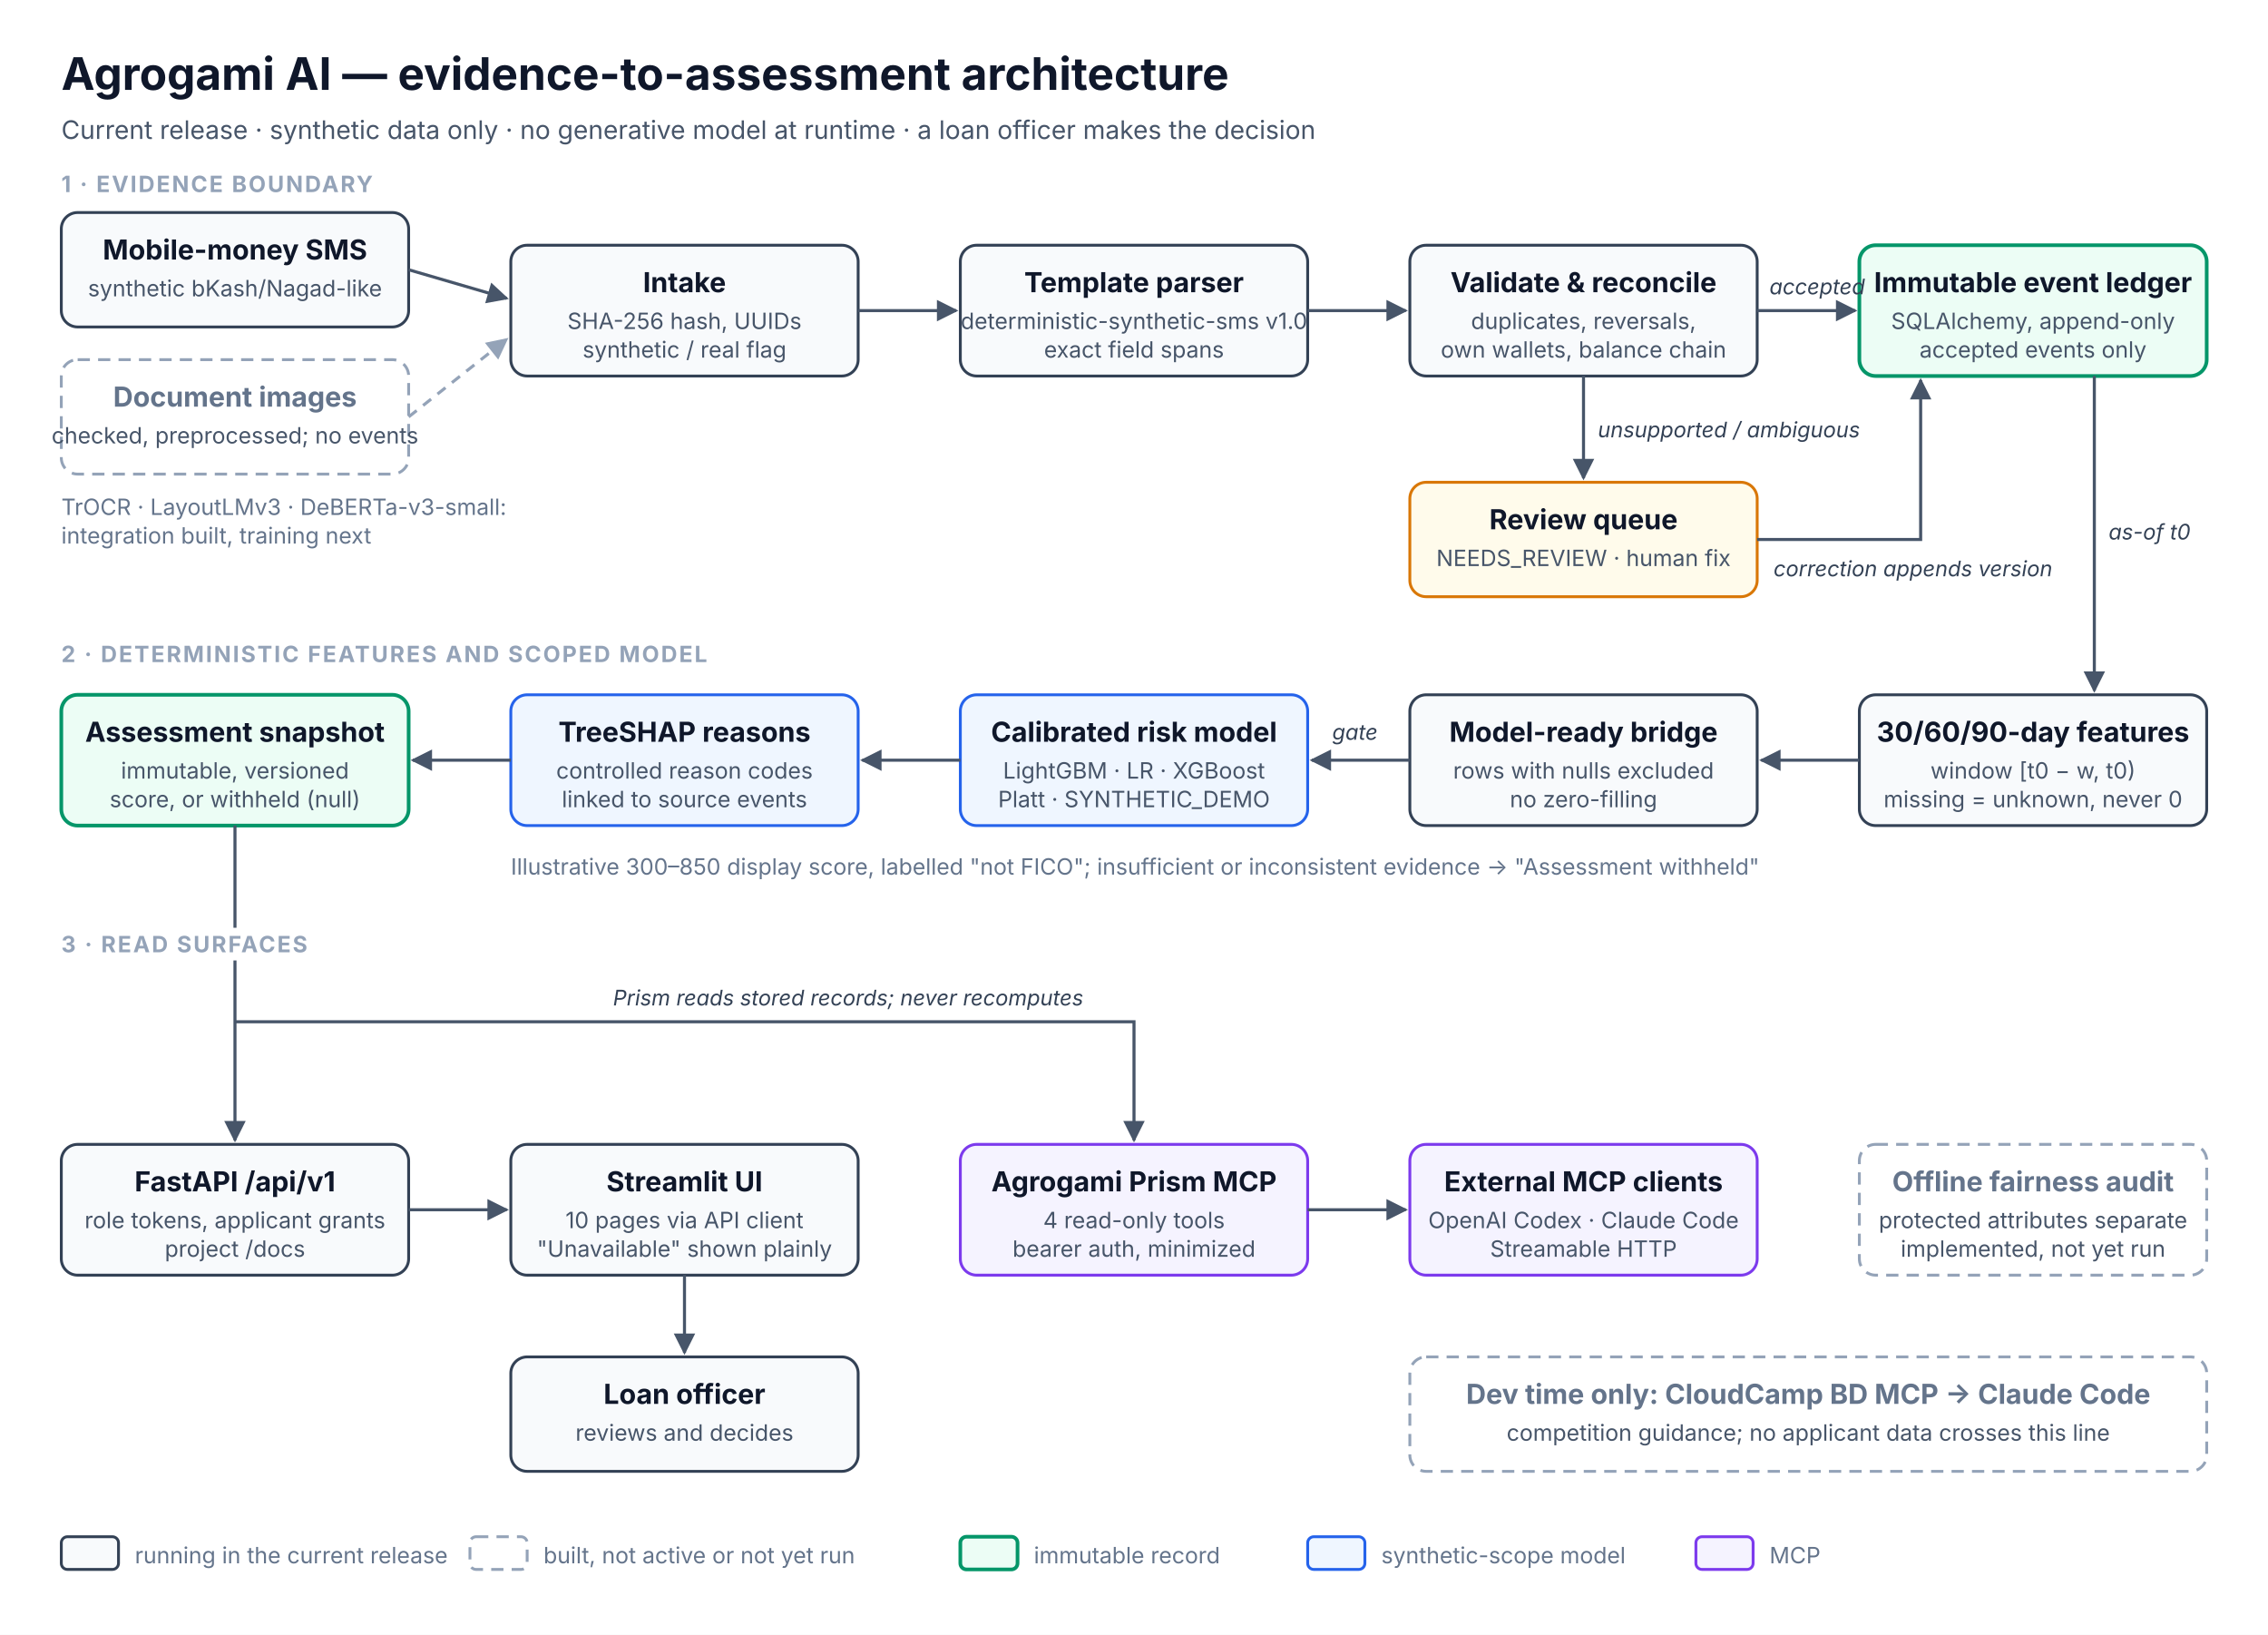
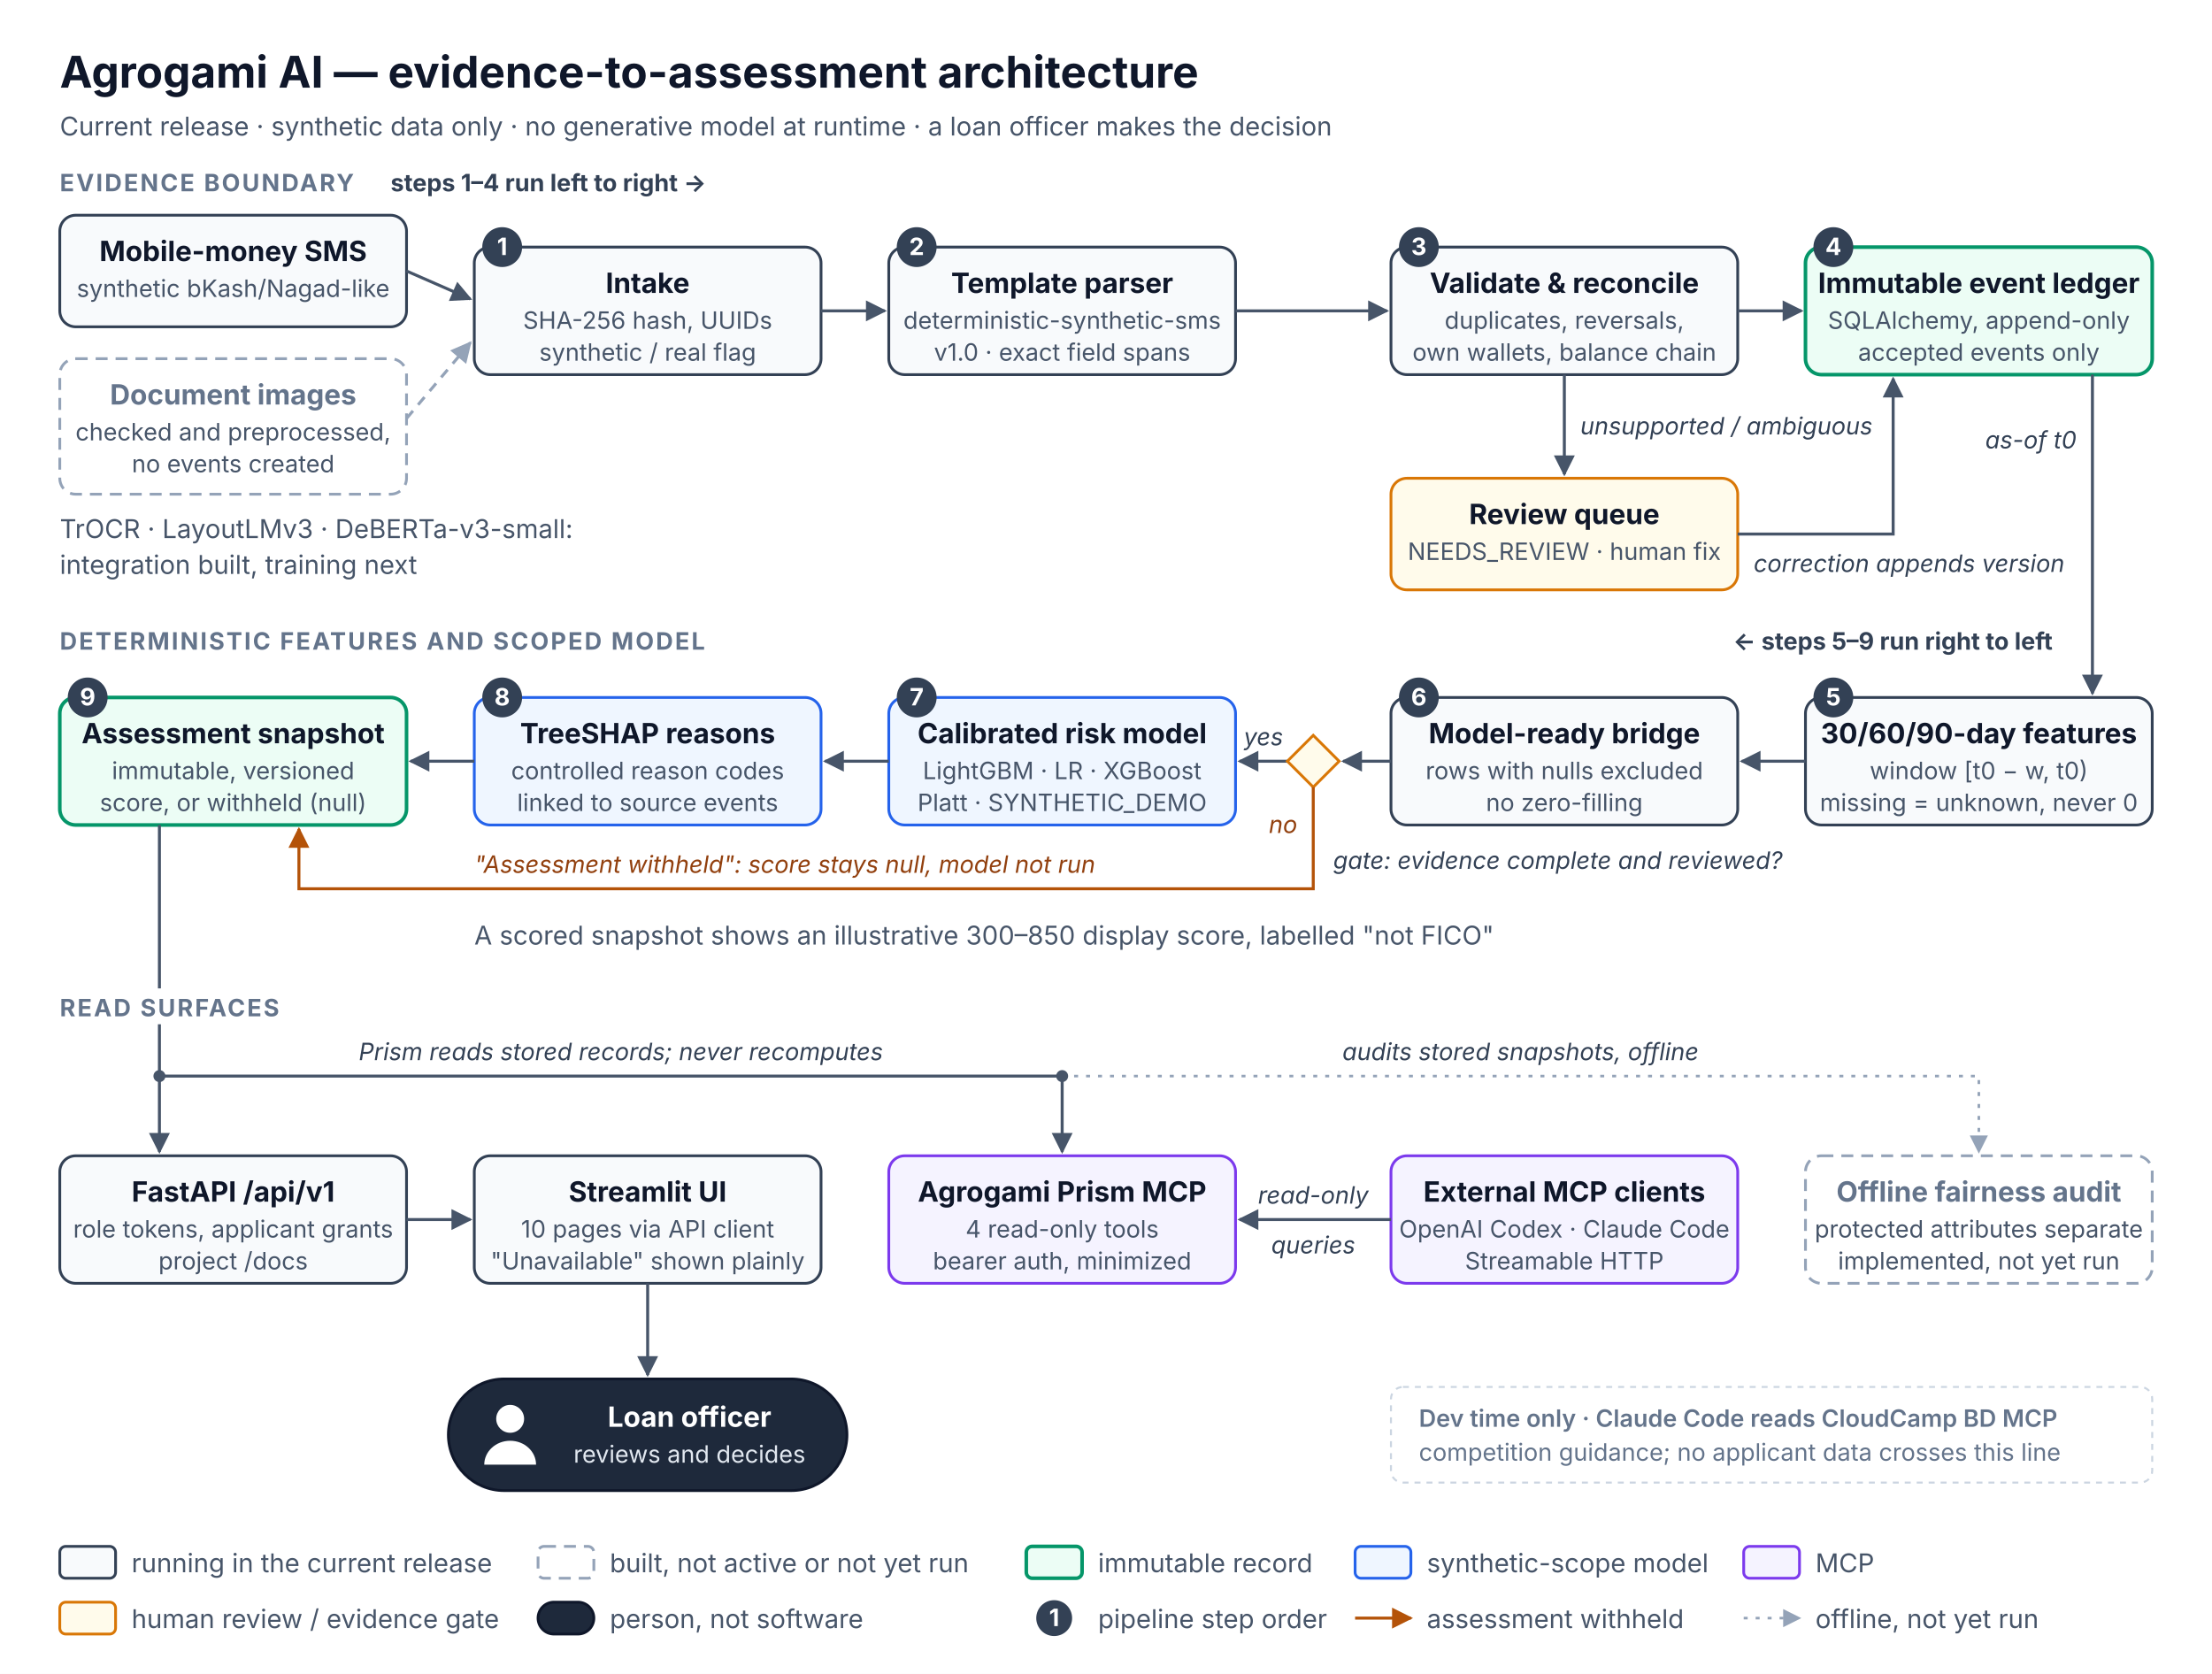
- <svg xmlns="http://www.w3.org/2000/svg" viewBox="0 0 1110 800" width="1110" height="800" font-family="Inter, Segoe UI, Helvetica, Arial, sans-serif" role="img" aria-labelledby="t d">
+ <svg xmlns="http://www.w3.org/2000/svg" viewBox="0 0 1110 840" width="1110" height="840" font-family="Inter, Segoe UI, Helvetica, Arial, sans-serif" role="img" aria-labelledby="t d">
  <defs>
    <marker id="a" viewBox="0 0 10 10" refX="9" refY="5" markerWidth="7" markerHeight="7" orient="auto-start-reverse">
      <path d="M0,0 L10,5 L0,10 z" fill="#475569" />
    </marker>
    <marker id="ag" viewBox="0 0 10 10" refX="9" refY="5" markerWidth="7" markerHeight="7" orient="auto-start-reverse">
      <path d="M0,0 L10,5 L0,10 z" fill="#94a3b8" />
+     </marker>
+     <marker id="aw" viewBox="0 0 10 10" refX="9" refY="5" markerWidth="7" markerHeight="7" orient="auto-start-reverse">
+       <path d="M0,0 L10,5 L0,10 z" fill="#b45309" />
    </marker>
    <style>
      .box{fill:#f8fafc;stroke:#334155;stroke-width:1.4}
      .ev{fill:#ecfdf5;stroke:#059669;stroke-width:1.8}
      .ml{fill:#eff6ff;stroke:#2563eb;stroke-width:1.4}
      .mcp{fill:#f5f3ff;stroke:#7c3aed;stroke-width:1.4}
      .rv{fill:#fffbeb;stroke:#d97706;stroke-width:1.4}
      .off{fill:#ffffff;stroke:#94a3b8;stroke-width:1.4;stroke-dasharray:6 4}
-       .h{font-size:13.5px;font-weight:700;fill:#0f172a;text-anchor:middle}
-       .s{font-size:11px;fill:#475569;text-anchor:middle}
-       .hg{font-size:13.5px;font-weight:700;fill:#64748b;text-anchor:middle}
-       .n{font-size:11px;fill:#64748b}
-       .lbl{font-size:10.5px;fill:#334155;font-style:italic}
+       .person{fill:#1e293b;stroke:#0f172a;stroke-width:1.4}
+       .dev{fill:none;stroke:#cbd5e1;stroke-width:1;stroke-dasharray:3 3}
+       .h{font-size:14px;font-weight:700;fill:#0f172a;text-anchor:middle}
+       .s{font-size:12px;fill:#475569;text-anchor:middle}
+       .hg{font-size:14px;font-weight:700;fill:#64748b;text-anchor:middle}
+       .hp{font-size:14px;font-weight:700;fill:#ffffff;text-anchor:middle}
+       .sp{font-size:12px;fill:#e2e8f0;text-anchor:middle}
+       .n{font-size:13px;fill:#475569}
+       .q{font-size:12px;fill:#64748b}
+       .lbl{font-size:12px;fill:#334155;font-style:italic}
+       .lw{font-size:12px;fill:#92400e;font-style:italic}
      .ln{stroke:#475569;stroke-width:1.5;fill:none;marker-end:url(#a)}
      .lg{stroke:#94a3b8;stroke-width:1.5;fill:none;stroke-dasharray:5 4;marker-end:url(#ag)}
-       .lane{font-size:11px;font-weight:700;fill:#94a3b8;letter-spacing:.08em}
+       .ld{stroke:#94a3b8;stroke-width:1.3;fill:none;stroke-dasharray:2 4;marker-end:url(#ag)}
+       .lx{stroke:#b45309;stroke-width:1.5;fill:none;marker-end:url(#aw)}
+       .lane{font-size:12px;font-weight:700;fill:#64748b;letter-spacing:.08em}
+       .flow{font-size:12px;font-weight:700;fill:#334155}
+       .bc{fill:#334155}
+       .bn{font-size:12px;font-weight:700;fill:#ffffff;text-anchor:middle}
    </style>
  </defs>
-   <rect width="1110" height="800" fill="#ffffff" />
+   <rect width="1110" height="840" fill="#ffffff" />
  <text x="30" y="44" font-size="22" font-weight="700" fill="#0f172a">Agrogami AI — evidence-to-assessment architecture</text>
-   <text x="30" y="68" font-size="12.5" fill="#475569">Current release · synthetic data only · no generative model at runtime · a loan officer makes the decision</text>
-   <text x="30" y="94" class="lane">1 · EVIDENCE BOUNDARY</text>
-   <rect class="box" x="30" y="104" width="170" height="56" rx="8" />
-   <text class="h" x="115" y="127">Mobile-money SMS</text>
-   <text class="s" x="115" y="145">synthetic bKash/Nagad-like</text>
-   <rect class="off" x="30" y="176" width="170" height="56" rx="8" />
-   <text class="hg" x="115" y="199">Document images</text>
-   <text class="s" x="115" y="217">checked, preprocessed; no events</text>
-   <text class="n" x="30" y="252">TrOCR · LayoutLMv3 · DeBERTa-v3-small:</text>
-   <text class="n" x="30" y="266">integration built, training next</text>
-   <rect class="box" x="250" y="120" width="170" height="64" rx="8" />
-   <text class="h" x="335" y="143">Intake</text>
-   <text class="s" x="335" y="161">SHA-256 hash, UUIDs</text>
-   <text class="s" x="335" y="175">synthetic / real flag</text>
-   <rect class="box" x="470" y="120" width="170" height="64" rx="8" />
-   <text class="h" x="555" y="143">Template parser</text>
-   <text class="s" x="555" y="161">deterministic-synthetic-sms v1.0</text>
-   <text class="s" x="555" y="175">exact field spans</text>
-   <rect class="box" x="690" y="120" width="170" height="64" rx="8" />
-   <text class="h" x="775" y="143">Validate &amp; reconcile</text>
-   <text class="s" x="775" y="161">duplicates, reversals,</text>
-   <text class="s" x="775" y="175">own wallets, balance chain</text>
-   <rect class="ev" x="910" y="120" width="170" height="64" rx="8" />
-   <text class="h" x="995" y="143">Immutable event ledger</text>
-   <text class="s" x="995" y="161">SQLAlchemy, append-only</text>
-   <text class="s" x="995" y="175">accepted events only</text>
-   <rect class="rv" x="690" y="236" width="170" height="56" rx="8" />
-   <text class="h" x="775" y="259">Review queue</text>
-   <text class="s" x="775" y="277">NEEDS_REVIEW · human fix</text>
-   <path class="ln" d="M200,132 L248,146" />
-   <path class="lg" d="M200,204 L248,166" />
-   <path class="ln" d="M420,152 L468,152" />
-   <path class="ln" d="M640,152 L688,152" />
-   <path class="ln" d="M860,152 L908,152" />
-   <text class="lbl" x="866" y="144">accepted</text>
-   <path class="ln" d="M775,184 L775,234" />
-   <text class="lbl" x="782" y="214">unsupported / ambiguous</text>
-   <path class="ln" d="M860,264 L940,264 L940,186" />
-   <text class="lbl" x="868" y="282">correction appends version</text>
-   <text x="30" y="324" class="lane">2 · DETERMINISTIC FEATURES AND SCOPED MODEL</text>
-   <rect class="box" x="910" y="340" width="170" height="64" rx="8" />
-   <text class="h" x="995" y="363">30/60/90-day features</text>
-   <text class="s" x="995" y="381">window [t0 − w, t0)</text>
-   <text class="s" x="995" y="395">missing = unknown, never 0</text>
-   <rect class="box" x="690" y="340" width="170" height="64" rx="8" />
-   <text class="h" x="775" y="363">Model-ready bridge</text>
-   <text class="s" x="775" y="381">rows with nulls excluded</text>
-   <text class="s" x="775" y="395">no zero-filling</text>
-   <rect class="ml" x="470" y="340" width="170" height="64" rx="8" />
-   <text class="h" x="555" y="363">Calibrated risk model</text>
-   <text class="s" x="555" y="381">LightGBM · LR · XGBoost</text>
-   <text class="s" x="555" y="395">Platt · SYNTHETIC_DEMO</text>
-   <rect class="ml" x="250" y="340" width="170" height="64" rx="8" />
-   <text class="h" x="335" y="363">TreeSHAP reasons</text>
-   <text class="s" x="335" y="381">controlled reason codes</text>
-   <text class="s" x="335" y="395">linked to source events</text>
-   <rect class="ev" x="30" y="340" width="170" height="64" rx="8" />
-   <text class="h" x="115" y="363">Assessment snapshot</text>
-   <text class="s" x="115" y="381">immutable, versioned</text>
-   <text class="s" x="115" y="395">score, or withheld (null)</text>
-   <path class="ln" d="M1025,184 L1025,338" />
-   <text class="lbl" x="1032" y="264">as-of t0</text>
-   <path class="ln" d="M910,372 L862,372" />
-   <path class="ln" d="M690,372 L642,372" />
-   <text class="lbl" x="652" y="362">gate</text>
-   <path class="ln" d="M470,372 L422,372" />
-   <path class="ln" d="M250,372 L202,372" />
-   <text class="n" x="250" y="428">Illustrative 300–850 display score, labelled "not FICO"; insufficient or inconsistent evidence → "Assessment withheld"</text>
-   <path class="ln" d="M115,404 L115,558" />
-   <path class="ln" d="M115,500 L555,500 L555,558" />
-   <rect x="26" y="454" width="132" height="16" fill="#ffffff" />
-   <text x="30" y="466" class="lane">3 · READ SURFACES</text>
-   <text class="lbl" x="300" y="492">Prism reads stored records; never recomputes</text>
-   <rect class="box" x="30" y="560" width="170" height="64" rx="8" />
-   <text class="h" x="115" y="583">FastAPI /api/v1</text>
-   <text class="s" x="115" y="601">role tokens, applicant grants</text>
-   <text class="s" x="115" y="615">project /docs</text>
-   <rect class="box" x="250" y="560" width="170" height="64" rx="8" />
-   <text class="h" x="335" y="583">Streamlit UI</text>
-   <text class="s" x="335" y="601">10 pages via API client</text>
-   <text class="s" x="335" y="615">"Unavailable" shown plainly</text>
-   <rect class="mcp" x="470" y="560" width="170" height="64" rx="8" />
-   <text class="h" x="555" y="583">Agrogami Prism MCP</text>
-   <text class="s" x="555" y="601">4 read-only tools</text>
-   <text class="s" x="555" y="615">bearer auth, minimized</text>
-   <rect class="mcp" x="690" y="560" width="170" height="64" rx="8" />
-   <text class="h" x="775" y="583">External MCP clients</text>
-   <text class="s" x="775" y="601">OpenAI Codex · Claude Code</text>
-   <text class="s" x="775" y="615">Streamable HTTP</text>
-   <rect class="off" x="910" y="560" width="170" height="64" rx="8" />
-   <text class="hg" x="995" y="583">Offline fairness audit</text>
-   <text class="s" x="995" y="601">protected attributes separate</text>
-   <text class="s" x="995" y="615">implemented, not yet run</text>
-   <rect class="box" x="250" y="664" width="170" height="56" rx="8" />
-   <text class="h" x="335" y="687">Loan officer</text>
-   <text class="s" x="335" y="705">reviews and decides</text>
-   <path class="ln" d="M200,592 L248,592" />
-   <path class="ln" d="M640,592 L688,592" />
-   <path class="ln" d="M335,624 L335,662" />
-   <rect class="off" x="690" y="664" width="390" height="56" rx="8" />
-   <text class="hg" x="885" y="687">Dev time only: CloudCamp BD MCP → Claude Code</text>
-   <text class="s" x="885" y="705">competition guidance; no applicant data crosses this line</text>
-   <rect class="box" x="30" y="752" width="28" height="16" rx="3" />
-   <text class="n" x="66" y="765">running in the current release</text>
-   <rect class="off" x="230" y="752" width="28" height="16" rx="3" />
-   <text class="n" x="266" y="765">built, not active or not yet run</text>
-   <rect class="ev" x="470" y="752" width="28" height="16" rx="3" />
-   <text class="n" x="506" y="765">immutable record</text>
-   <rect class="ml" x="640" y="752" width="28" height="16" rx="3" />
-   <text class="n" x="676" y="765">synthetic-scope model</text>
-   <rect class="mcp" x="830" y="752" width="28" height="16" rx="3" />
-   <text class="n" x="866" y="765">MCP</text>
+   <text x="30" y="68" font-size="13" fill="#475569">Current release · synthetic data only · no generative model at runtime · a loan officer makes the decision</text>
+   <text x="30" y="96" class="lane">EVIDENCE BOUNDARY</text>
+   <text x="196" y="96" class="flow">steps 1–4 run left to right →</text>
+   <rect class="box" x="30" y="108" width="174" height="56" rx="8" />
+   <text class="h" x="117" y="131">Mobile-money SMS</text>
+   <text class="s" x="117" y="149">synthetic bKash/Nagad-like</text>
+   <rect class="off" x="30" y="180" width="174" height="68" rx="8" />
+   <text class="hg" x="117" y="203">Document images</text>
+   <text class="s" x="117" y="221">checked and preprocessed,</text>
+   <text class="s" x="117" y="237">no events created</text>
+   <text class="n" x="30" y="270">TrOCR · LayoutLMv3 · DeBERTa-v3-small:</text>
+   <text class="n" x="30" y="288">integration built, training next</text>
+   <rect class="box" x="238" y="124" width="174" height="64" rx="8" />
+   <text class="h" x="325" y="147">Intake</text>
+   <text class="s" x="325" y="165">SHA-256 hash, UUIDs</text>
+   <text class="s" x="325" y="181">synthetic / real flag</text>
+   <rect class="box" x="446" y="124" width="174" height="64" rx="8" />
+   <text class="h" x="533" y="147">Template parser</text>
+   <text class="s" x="533" y="165">deterministic-synthetic-sms</text>
+   <text class="s" x="533" y="181">v1.0 · exact field spans</text>
+   <rect class="box" x="698" y="124" width="174" height="64" rx="8" />
+   <text class="h" x="785" y="147">Validate &amp; reconcile</text>
+   <text class="s" x="785" y="165">duplicates, reversals,</text>
+   <text class="s" x="785" y="181">own wallets, balance chain</text>
+   <rect class="ev" x="906" y="124" width="174" height="64" rx="8" />
+   <text class="h" x="993" y="147">Immutable event ledger</text>
+   <text class="s" x="993" y="165">SQLAlchemy, append-only</text>
+   <text class="s" x="993" y="181">accepted events only</text>
+   <rect class="rv" x="698" y="240" width="174" height="56" rx="8" />
+   <text class="h" x="785" y="263">Review queue</text>
+   <text class="s" x="785" y="281">NEEDS_REVIEW · human fix</text>
+   <path class="ln" d="M204,136 L236,150" />
+   <path class="lg" d="M204,210 L236,172" />
+   <path class="ln" d="M412,156 L444,156" />
+   <path class="ln" d="M620,156 L696,156" />
+   <path class="ln" d="M872,156 L904,156" />
+   <path class="ln" d="M785,188 L785,238" />
+   <text class="lbl" x="793" y="218">unsupported / ambiguous</text>
+   <path class="ln" d="M872,268 L950,268 L950,190" />
+   <text class="lbl" x="880" y="287">correction appends version</text>
+   <text x="30" y="326" class="lane">DETERMINISTIC FEATURES AND SCOPED MODEL</text>
+   <text x="1030" y="326" class="flow" text-anchor="end">← steps 5–9 run right to left</text>
+   <rect class="box" x="906" y="350" width="174" height="64" rx="8" />
+   <text class="h" x="993" y="373">30/60/90-day features</text>
+   <text class="s" x="993" y="391">window [t0 − w, t0)</text>
+   <text class="s" x="993" y="407">missing = unknown, never 0</text>
+   <rect class="box" x="698" y="350" width="174" height="64" rx="8" />
+   <text class="h" x="785" y="373">Model-ready bridge</text>
+   <text class="s" x="785" y="391">rows with nulls excluded</text>
+   <text class="s" x="785" y="407">no zero-filling</text>
+   <rect class="ml" x="446" y="350" width="174" height="64" rx="8" />
+   <text class="h" x="533" y="373">Calibrated risk model</text>
+   <text class="s" x="533" y="391">LightGBM · LR · XGBoost</text>
+   <text class="s" x="533" y="407">Platt · SYNTHETIC_DEMO</text>
+   <rect class="ml" x="238" y="350" width="174" height="64" rx="8" />
+   <text class="h" x="325" y="373">TreeSHAP reasons</text>
+   <text class="s" x="325" y="391">controlled reason codes</text>
+   <text class="s" x="325" y="407">linked to source events</text>
+   <rect class="ev" x="30" y="350" width="174" height="64" rx="8" />
+   <text class="h" x="117" y="373">Assessment snapshot</text>
+   <text class="s" x="117" y="391">immutable, versioned</text>
+   <text class="s" x="117" y="407">score, or withheld (null)</text>
+   <path class="ln" d="M1050,188 L1050,348" />
+   <text class="lbl" x="1042" y="225" text-anchor="end">as-of t0</text>
+   <path class="ln" d="M906,382 L874,382" />
+   <path class="ln" d="M698,382 L674,382" />
+   <path class="ln" d="M646,382 L622,382" />
+   <text class="lbl" x="634" y="374" text-anchor="middle">yes</text>
+   <path class="ln" d="M446,382 L414,382" />
+   <path class="ln" d="M238,382 L206,382" />
+   <path class="rv" d="M659,369 L672,382 L659,395 L646,382 z" />
+   <path class="lx" d="M659,395 L659,446 L150,446 L150,416" />
+   <text class="lw" x="651" y="418" text-anchor="end">no</text>
+   <text class="lbl" x="669" y="436">gate: evidence complete and reviewed?</text>
+   <text class="lw" x="238" y="438">"Assessment withheld": score stays null, model not run</text>
+   <text class="n" x="238" y="474">A scored snapshot shows an illustrative 300–850 display score, labelled "not FICO"</text>
+   <path class="ln" d="M80,414 L80,578" />
+   <path class="ln" d="M80,540 L533,540 L533,578" />
+   <path class="ld" d="M533,540 L993,540 L993,578" />
+   <circle cx="80" cy="540" r="3" fill="#475569" />
+   <circle cx="533" cy="540" r="3" fill="#475569" />
+   <rect x="26" y="496" width="140" height="18" fill="#ffffff" />
+   <text x="30" y="510" class="lane">READ SURFACES</text>
+   <text class="lbl" x="180" y="532">Prism reads stored records; never recomputes</text>
+   <text class="lbl" x="763" y="532" text-anchor="middle">audits stored snapshots, offline</text>
+   <rect class="box" x="30" y="580" width="174" height="64" rx="8" />
+   <text class="h" x="117" y="603">FastAPI /api/v1</text>
+   <text class="s" x="117" y="621">role tokens, applicant grants</text>
+   <text class="s" x="117" y="637">project /docs</text>
+   <rect class="box" x="238" y="580" width="174" height="64" rx="8" />
+   <text class="h" x="325" y="603">Streamlit UI</text>
+   <text class="s" x="325" y="621">10 pages via API client</text>
+   <text class="s" x="325" y="637">"Unavailable" shown plainly</text>
+   <rect class="mcp" x="446" y="580" width="174" height="64" rx="8" />
+   <text class="h" x="533" y="603">Agrogami Prism MCP</text>
+   <text class="s" x="533" y="621">4 read-only tools</text>
+   <text class="s" x="533" y="637">bearer auth, minimized</text>
+   <rect class="mcp" x="698" y="580" width="174" height="64" rx="8" />
+   <text class="h" x="785" y="603">External MCP clients</text>
+   <text class="s" x="785" y="621">OpenAI Codex · Claude Code</text>
+   <text class="s" x="785" y="637">Streamable HTTP</text>
+   <rect class="off" x="906" y="580" width="174" height="64" rx="8" />
+   <text class="hg" x="993" y="603">Offline fairness audit</text>
+   <text class="s" x="993" y="621">protected attributes separate</text>
+   <text class="s" x="993" y="637">implemented, not yet run</text>
+   <path class="ln" d="M204,612 L236,612" />
+   <path class="ln" d="M698,612 L622,612" />
+   <text class="lbl" x="659" y="604" text-anchor="middle">read-only</text>
+   <text class="lbl" x="659" y="629" text-anchor="middle">queries</text>
+   <path class="ln" d="M325,644 L325,690" />
+   <rect class="person" x="225" y="692" width="200" height="56" rx="28" />
+   <circle cx="256" cy="712" r="7" fill="#ffffff" />
+   <path d="M243,735 a13,12 0 0 1 26,0 z" fill="#ffffff" />
+   <text class="hp" x="346" y="716">Loan officer</text>
+   <text class="sp" x="346" y="734">reviews and decides</text>
+   <rect class="dev" x="698" y="696" width="382" height="48" rx="6" />
+   <text class="q" x="712" y="716" font-weight="600">Dev time only · Claude Code reads CloudCamp BD MCP</text>
+   <text class="q" x="712" y="733">competition guidance; no applicant data crosses this line</text>
+   <g>
+     <circle class="bc" cx="252" cy="124" r="10" />
+     <text class="bn" x="252" y="128">1</text>
+     <circle class="bc" cx="460" cy="124" r="10" />
+     <text class="bn" x="460" y="128">2</text>
+     <circle class="bc" cx="712" cy="124" r="10" />
+     <text class="bn" x="712" y="128">3</text>
+     <circle class="bc" cx="920" cy="124" r="10" />
+     <text class="bn" x="920" y="128">4</text>
+     <circle class="bc" cx="920" cy="350" r="10" />
+     <text class="bn" x="920" y="354">5</text>
+     <circle class="bc" cx="712" cy="350" r="10" />
+     <text class="bn" x="712" y="354">6</text>
+     <circle class="bc" cx="460" cy="350" r="10" />
+     <text class="bn" x="460" y="354">7</text>
+     <circle class="bc" cx="252" cy="350" r="10" />
+     <text class="bn" x="252" y="354">8</text>
+     <circle class="bc" cx="44" cy="350" r="10" />
+     <text class="bn" x="44" y="354">9</text>
+   </g>
+   <rect class="box" x="30" y="776" width="28" height="16" rx="3" />
+   <text class="n" x="66" y="789">running in the current release</text>
+   <rect class="off" x="270" y="776" width="28" height="16" rx="3" />
+   <text class="n" x="306" y="789">built, not active or not yet run</text>
+   <rect class="ev" x="515" y="776" width="28" height="16" rx="3" />
+   <text class="n" x="551" y="789">immutable record</text>
+   <rect class="ml" x="680" y="776" width="28" height="16" rx="3" />
+   <text class="n" x="716" y="789">synthetic-scope model</text>
+   <rect class="mcp" x="875" y="776" width="28" height="16" rx="3" />
+   <text class="n" x="911" y="789">MCP</text>
+   <rect class="rv" x="30" y="804" width="28" height="16" rx="3" />
+   <text class="n" x="66" y="817">human review / evidence gate</text>
+   <rect class="person" x="270" y="804" width="28" height="16" rx="8" />
+   <text class="n" x="306" y="817">person, not software</text>
+   <circle class="bc" cx="529" cy="812" r="9" />
+   <text class="bn" x="529" y="816">1</text>
+   <text class="n" x="551" y="817">pipeline step order</text>
+   <path class="lx" d="M680,812 L708,812" />
+   <text class="n" x="716" y="817">assessment withheld</text>
+   <path class="ld" d="M875,812 L903,812" />
+   <text class="n" x="911" y="817">offline, not yet run</text>
</svg>
